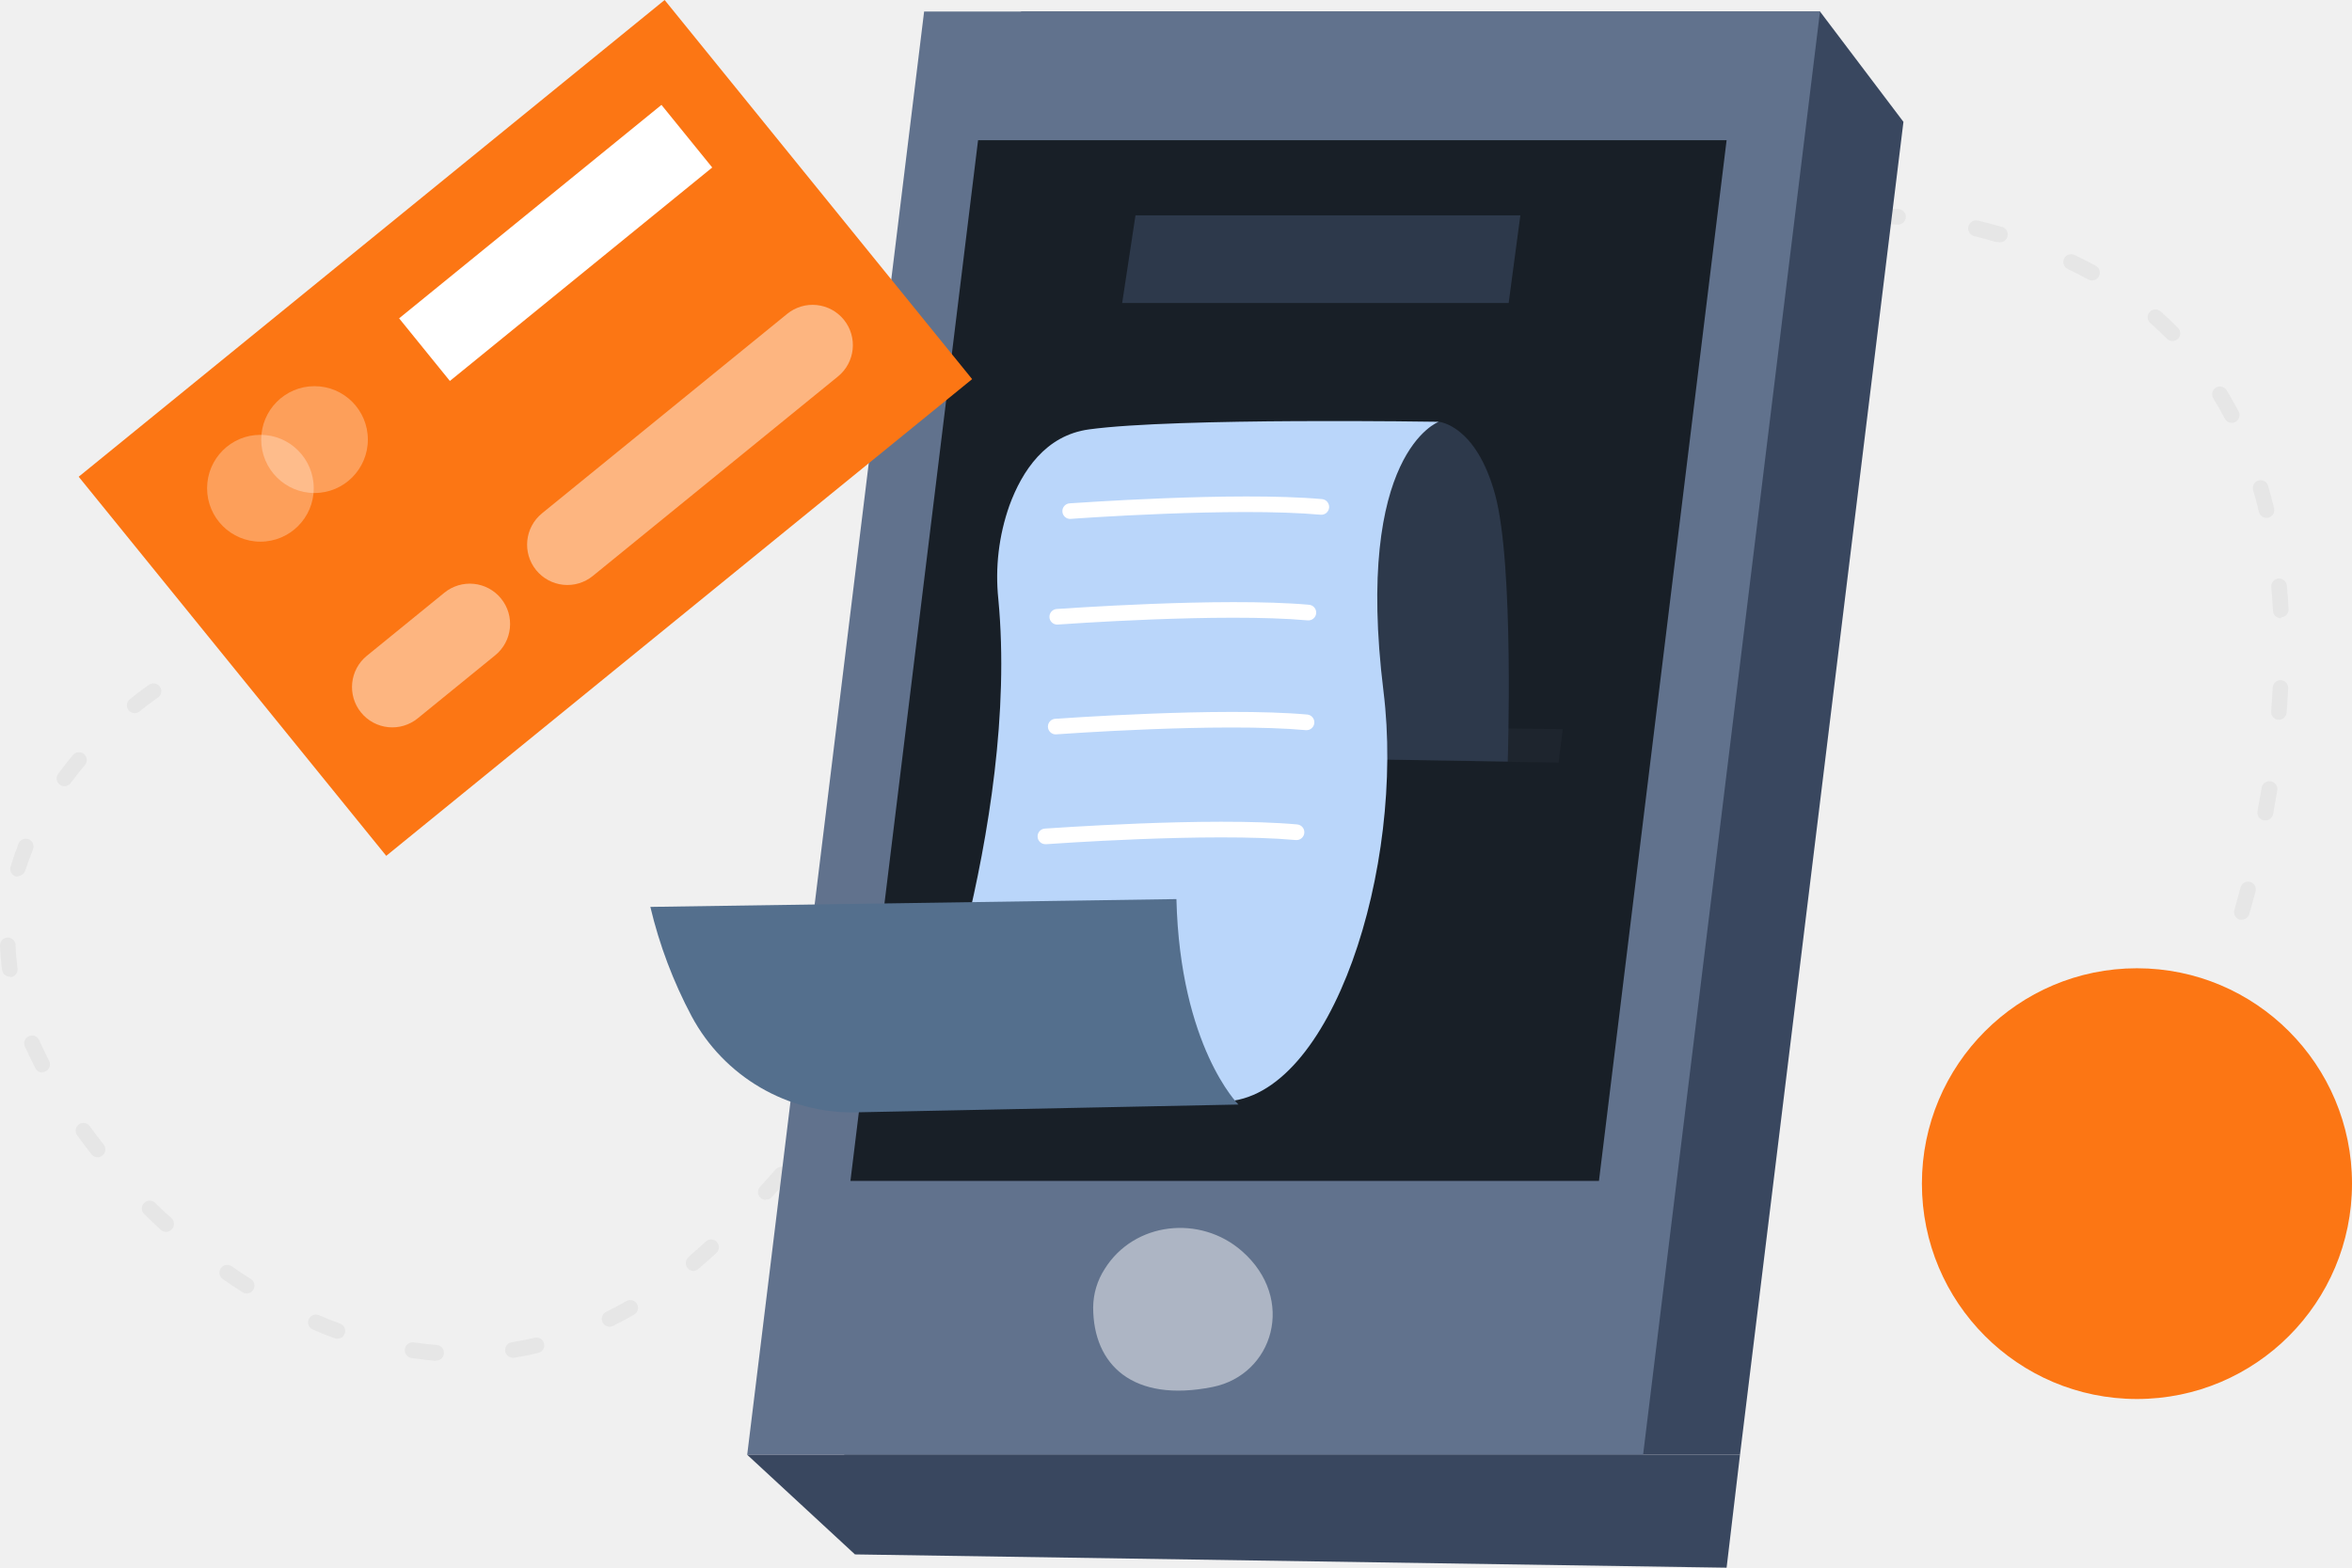
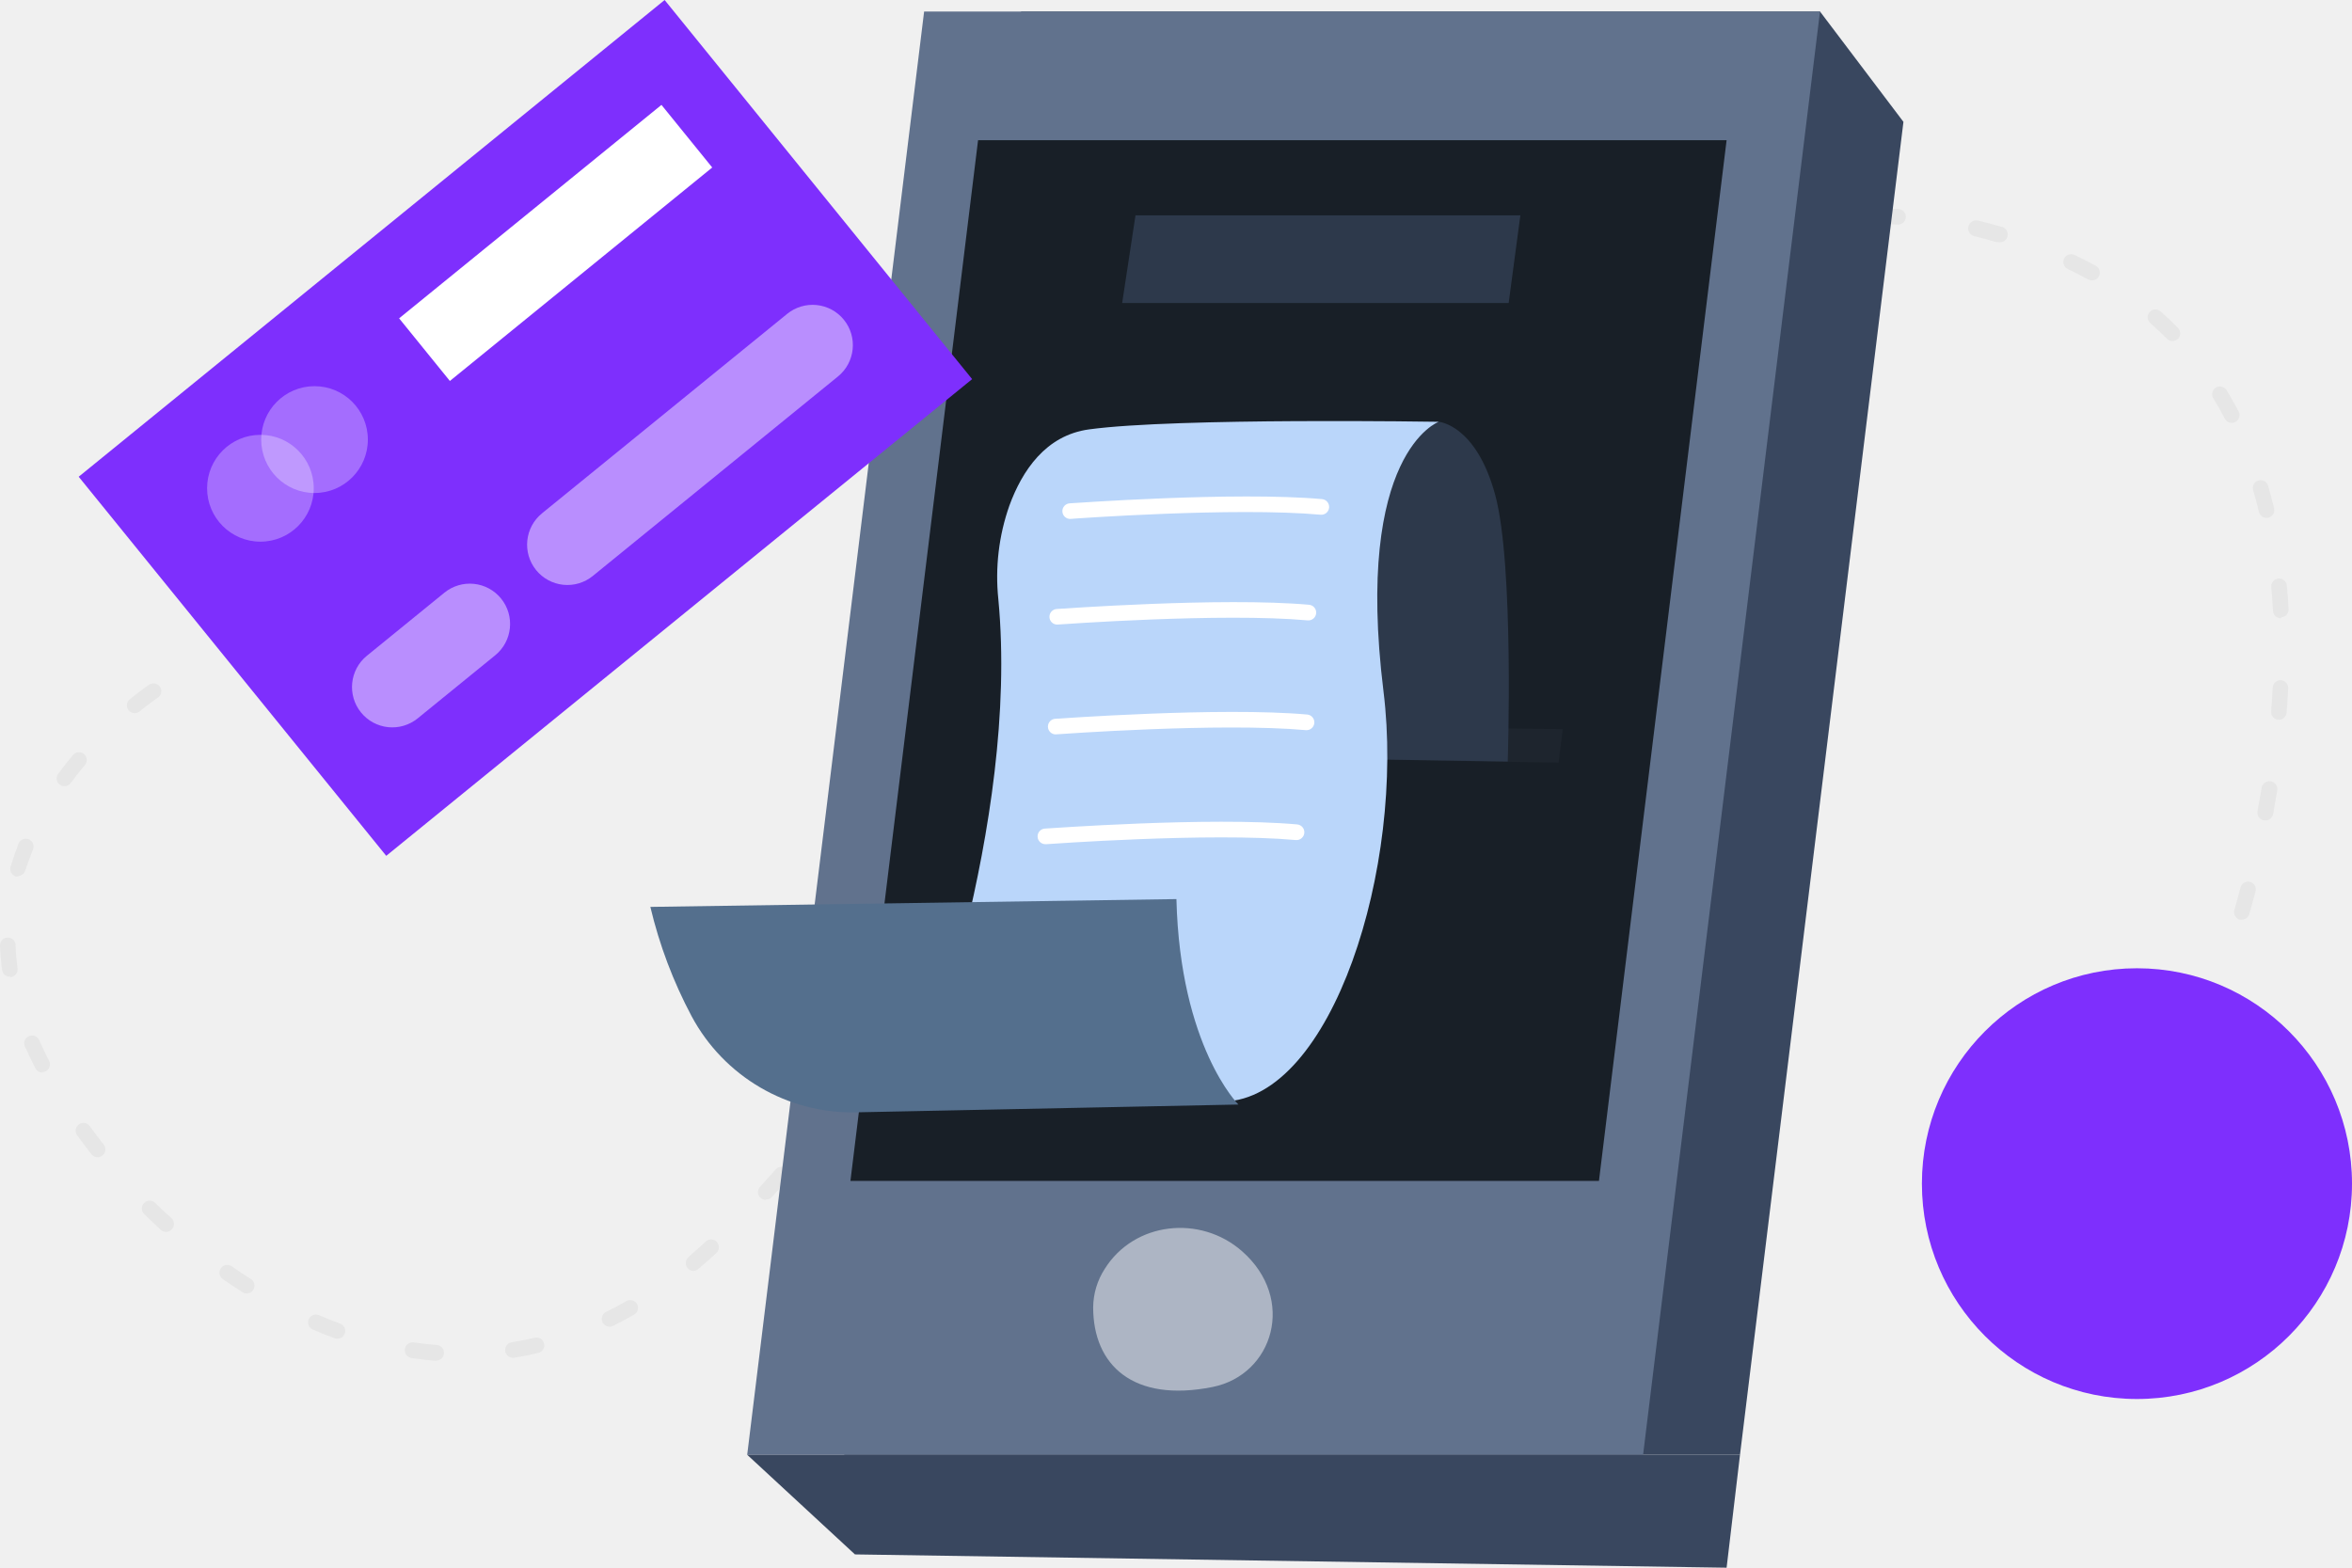
<svg xmlns="http://www.w3.org/2000/svg" width="162" height="108">
  <g fill="none">
    <path d="M30 93.744h-.044a23.456 23.456 0 0 1-1.61-.189.543.543 0 0 1 .155-1.076c.52.076 1.04.135 1.563.178a.538.538 0 0 1-.043 1.076l-.022.01Zm5.37-.205a.538.538 0 0 1-.08-1.076 19.51 19.51 0 0 0 1.54-.306.536.536 0 0 1 .645.403.538.538 0 0 1-.397.646c-.537.129-1.074.236-1.611.323l-.097.01Zm-12.137-1.312a.536.536 0 0 1-.183-.033 24.346 24.346 0 0 1-1.525-.608.539.539 0 0 1 .424-.99c.483.21.983.404 1.472.587a.538.538 0 0 1-.188 1.044Zm18.759-.829a.538.538 0 0 1-.242-1.022c.467-.226.934-.479 1.39-.742a.536.536 0 1 1 .538.93c-.478.275-.967.538-1.45.78a.536.536 0 0 1-.258.054h.022Zm-24.994-2.292a.536.536 0 0 1-.29-.08c-.457-.29-.913-.597-1.36-.91a.536.536 0 1 1 .612-.882c.436.307.876.597 1.322.883a.538.538 0 0 1-.284.99Zm30.772-1.544a.537.537 0 0 1-.408-.193.539.539 0 0 1 .06-.759l.117-.124c.355-.306.715-.624 1.074-.957a.537.537 0 1 1 .73.79c-.375.345-.74.673-1.106.985l-.123.102a.537.537 0 0 1-.344.156Zm-36.326-2.69a.537.537 0 0 1-.36-.14c-.402-.37-.8-.747-1.18-1.124a.539.539 0 0 1 .751-.769c.376.371.763.737 1.155 1.076a.538.538 0 0 1 .032.764.537.537 0 0 1-.398.194Zm41.305-2.21a.537.537 0 0 1-.398-.899c.355-.393.715-.79 1.074-1.2a.537.537 0 1 1 .806.71c-.365.415-.725.818-1.074 1.21a.537.537 0 0 1-.408.152v.026ZM6.724 79.723a.537.537 0 0 1-.424-.204 41.79 41.79 0 0 1-.989-1.308.539.539 0 0 1 .124-.753.536.536 0 0 1 .746.124c.312.425.629.85.962 1.27a.539.539 0 0 1-.42.871Zm50.579-2.383a.539.539 0 0 1-.419-.877c.338-.414.677-.828 1.015-1.253a.537.537 0 1 1 .838.672l-1.02 1.259a.537.537 0 0 1-.414.199ZM2.9 73.887a.537.537 0 0 1-.473-.312c-.257-.5-.499-1-.714-1.485a.539.539 0 0 1 .685-.72c.133.052.24.154.298.285.21.462.44.946.687 1.425a.539.539 0 0 1-.483.786v.021Zm58.753-2.028a.537.537 0 0 1-.424-.866l.988-1.275a.537.537 0 1 1 .848.656l-.988 1.275a.537.537 0 0 1-.424.188v.022ZM.682 67.286a.537.537 0 0 1-.537-.462A17.06 17.06 0 0 1 0 65.16a.538.538 0 1 1 1.074 0c.018.519.063 1.036.134 1.55a.539.539 0 0 1-.462.607l-.064-.032Zm65.24-.973a.537.537 0 0 1-.43-.867l.984-1.28a.536.536 0 0 1 .853.65l-.993 1.265a.537.537 0 0 1-.414.21v.022Zm88.49-2.96a.724.724 0 0 1-.15 0 .537.537 0 0 1-.366-.666c.134-.474.28-.99.424-1.544a.538.538 0 0 1 .655-.388.537.537 0 0 1 .382.662c-.145.538-.29 1.076-.43 1.565a.537.537 0 0 1-.515.372Zm-84.247-2.592a.536.536 0 0 1-.424-.867l.983-1.28a.54.54 0 1 1 .854.662l-.989 1.275a.537.537 0 0 1-.413.183l-.01.027Zm-68.924-.382a.536.536 0 0 1-.156 0 .538.538 0 0 1-.355-.673 21.47 21.47 0 0 1 .537-1.565.537.537 0 1 1 .994.403c-.193.49-.37.985-.537 1.474a.537.537 0 0 1-.473.334l-.01.027Zm154.782-3.863a.311.311 0 0 1-.102 0 .538.538 0 0 1-.43-.624c.097-.538.188-1.044.28-1.582a.545.545 0 1 1 1.073.178c-.09.538-.182 1.076-.279 1.614a.537.537 0 0 1-.542.414ZM74.46 55.209a.537.537 0 0 1-.424-.872l1.004-1.27a.537.537 0 1 1 .838.673l-.999 1.264a.537.537 0 0 1-.408.205h-.01ZM4.436 54.165a.539.539 0 0 1-.43-.855c.323-.436.666-.872 1.02-1.297a.537.537 0 1 1 .822.694 22.92 22.92 0 0 0-.977 1.237.537.537 0 0 1-.435.221Zm74.408-4.417a.539.539 0 0 1-.414-.877l1.026-1.248a.537.537 0 1 1 .843.667l-1.02 1.243a.537.537 0 0 1-.435.215Zm78.124-.161h-.043a.538.538 0 0 1-.494-.576c.043-.538.075-1.076.107-1.614a.538.538 0 0 1 .564-.538c.295.018.52.27.505.565a54.253 54.253 0 0 1-.107 1.614.538.538 0 0 1-.532.549ZM9.28 49.13a.537.537 0 0 1-.338-.958c.8-.646 1.316-.99 1.337-1.006a.536.536 0 0 1 .59.898s-.499.334-1.25.942a.536.536 0 0 1-.35.124h.011Zm74.075-4.74a.537.537 0 0 1-.403-.888c.35-.408.704-.817 1.074-1.22a.537.537 0 1 1 .806.71c-.355.403-.71.806-1.074 1.215a.537.537 0 0 1-.414.183h.01Zm73.742-1.797a.537.537 0 0 1-.537-.505 54.325 54.325 0 0 0-.118-1.614.54.54 0 1 1 1.074-.097c.048.538.091 1.076.118 1.614 0 .285-.221.52-.505.538l-.032.064Zm-69.064-3.416a.537.537 0 0 1-.392-.904c.365-.398.735-.79 1.106-1.178a.536.536 0 0 1 .779.737l-1.074 1.173a.537.537 0 0 1-.44.172h.02Zm68.092-3.502a.537.537 0 0 1-.537-.409 22.668 22.668 0 0 0-.408-1.533.539.539 0 0 1 1.03-.307c.151.538.296 1.05.425 1.587a.539.539 0 0 1-.398.651l-.112.01Zm-63.221-1.512a.537.537 0 0 1-.376-.92l1.165-1.13a.537.537 0 1 1 .763.76c-.387.365-.768.741-1.155 1.118a.537.537 0 0 1-.419.172h.022Zm5.14-4.745a.537.537 0 0 1-.355-.941l1.235-1.076a.539.539 0 1 1 .693.828c-.408.34-.817.689-1.225 1.039a.537.537 0 0 1-.37.15h.021Zm55.197-.575c-.247-.468-.505-.931-.779-1.378a.537.537 0 1 1 .918-.554c.285.463.537.947.811 1.431a.539.539 0 0 1-.478.791.537.537 0 0 1-.472-.29ZM103.5 25.055a.539.539 0 0 1-.322-.974c.44-.322.88-.634 1.32-.946a.537.537 0 0 1 .845.394.54.54 0 0 1-.227.488l-1.3.93a.536.536 0 0 1-.338.108h.022Zm46.132-1.56a.537.537 0 0 1-.381-.161c-.359-.359-.74-.717-1.144-1.076a.536.536 0 1 1 .709-.807c.408.36.81.742 1.197 1.135a.539.539 0 0 1 0 .759.537.537 0 0 1-.403.15h.022Zm-40.279-2.28a.537.537 0 0 1-.274-1.001c.473-.275.946-.538 1.418-.797a.54.54 0 0 1 .81.474.542.542 0 0 1-.273.468c-.467.253-.929.538-1.39.785a.536.536 0 0 1-.344.07h.053Zm34.737-1.894a.504.504 0 0 1-.258-.07c-.451-.248-.924-.49-1.407-.716a.539.539 0 0 1 .462-.974c.499.237.988.49 1.46.748a.538.538 0 0 1-.257 1.012Zm-28.49-1.195a.537.537 0 0 1-.2-1.038c.505-.204 1.01-.398 1.52-.581a.537.537 0 0 1 .366 1.011c-.495.178-.989.366-1.483.57a.536.536 0 0 1-.247.038h.043Zm22.045-1.452a.777.777 0 0 1-.156 0c-.505-.15-1.02-.29-1.53-.41a.553.553 0 0 1 .252-1.075c.537.129 1.074.269 1.611.425a.542.542 0 0 1-.15 1.076l-.027-.016Zm-15.456-.597a.537.537 0 0 1-.118-1.066c.537-.107 1.074-.21 1.61-.29a.543.543 0 0 1 .59.735.544.544 0 0 1-.423.34c-.537.082-1.036.178-1.557.286a.365.365 0 0 1-.102-.005Zm8.555-.603h-.038a32.41 32.41 0 0 0-1.579-.06.538.538 0 0 1 0-1.075c.537 0 1.074.027 1.638.06a.538.538 0 0 1-.032 1.075h.01Z" fill="#E6E6E6" />
    <path fill="#39475F" d="M119.847 100.221H58.146L70.332.793h55.025l5.747 7.601z" />
    <path fill="#61728D" d="M113.172 100.221H51.465L63.651.793h61.706z" />
    <path fill="#181F27" d="M110.132 81.354H58.576l8.791-71.695h51.557z" />
    <path fill="#1E252E" d="m92.743 50.055 14.897.177-.29 2.308-14.607-.252z" />
    <path fill="#39475F" d="m51.465 100.221 7.422 6.864 60.037.915.923-7.779z" />
    <path d="M99.096 29.058s2.572.183 3.888 5.03c1.316 4.847.865 18.377.865 18.377l-11.096-.177s-5.537-20.137 6.343-23.23Z" fill="#2D394B" />
-     <path fill="#FC7614" d="M5.42 32.843 45.778 0l21.18 26.119L26.603 58.96z" />
+     <path fill="#7e2ffd" d="M5.42 32.843 45.778 0l21.18 26.119L26.603 58.96z" />
    <path fill="#FFF" d="M27.49 21.931 45.56 7.226l3.497 4.313-18.07 14.706z" />
    <path d="m25.272 45.175 5.338-4.345a2.772 2.772 0 0 1 3.902.404 2.781 2.781 0 0 1-.404 3.91l-5.338 4.344a2.772 2.772 0 0 1-3.903-.404 2.781 2.781 0 0 1 .405-3.91ZM37.33 35.365l16.89-13.743a2.772 2.772 0 0 1 3.902.404 2.781 2.781 0 0 1-.405 3.909L40.83 39.679a2.772 2.772 0 0 1-3.903-.404 2.781 2.781 0 0 1 .405-3.91Z" fill="#FFF" opacity=".46" />
    <ellipse fill="#FFF" opacity=".3" cx="17.937" cy="33.636" rx="3.673" ry="3.68" />
    <ellipse fill="#FFF" opacity=".3" cx="21.664" cy="30.284" rx="3.673" ry="3.68" />
    <path d="M99.096 29.058s-5.838 2.103-3.803 18.581c1.493 12.073-3.55 28.056-11.004 28.25-7.454.193-21.202-.463-21.202-.463s7.159-18.56 5.676-34.145a14.786 14.786 0 0 1 .763-6.456c.87-2.373 2.487-4.842 5.494-5.245 6.004-.818 24.076-.522 24.076-.522Z" fill="#BAD6FA" />
    <path d="m58.957 76.63 26.342-.537s-4.017-3.992-4.27-14.154l-36.234.538a31.494 31.494 0 0 0 2.841 7.531 12.547 12.547 0 0 0 11.32 6.623Z" fill="#546F8D" />
    <path fill="#2D394B" d="m78.21 14.834-.918 6.041h26.621l.806-6.041z" />
    <path d="M85.54 86.19c-2.872-2.517-7.416-2.022-9.446 1.222a4.955 4.955 0 0 0-.8 2.647c0 3.98 2.744 6.59 8.227 5.492 4.184-.839 5.779-6.073 2.02-9.36Z" fill="#FFF" opacity=".48" />
-     <ellipse fill="#FC7614" cx="147.188" cy="81.542" rx="14.812" ry="14.837" />
+     <ellipse fill="#7e2ffd" cx="147.188" cy="81.542" rx="14.812" ry="14.837" />
    <path d="M73.731 35.75a.537.537 0 0 1-.038-1.076c.113 0 11.343-.828 17.363-.29a.54.54 0 0 1-.096 1.076c-5.908-.538-17.079.274-17.186.285l-.043.005Zm-.891 7.279a.538.538 0 0 1-.038-1.076c.113 0 11.342-.828 17.363-.29a.54.54 0 0 1-.097 1.076c-5.907-.538-17.073.28-17.185.285l-.043.005Zm-.102 7.564a.538.538 0 0 1-.043-1.076c.112 0 11.347-.829 17.362-.29a.54.54 0 0 1-.096 1.075c-5.908-.538-17.073.28-17.186.286l-.037.005Zm-.715 7.564a.537.537 0 0 1-.037-1.076c.112 0 11.342-.829 17.362-.285a.54.54 0 0 1-.096 1.076c-5.908-.538-17.073.28-17.186.285h-.043Z" fill="#FFF" />
  </g>
</svg>
